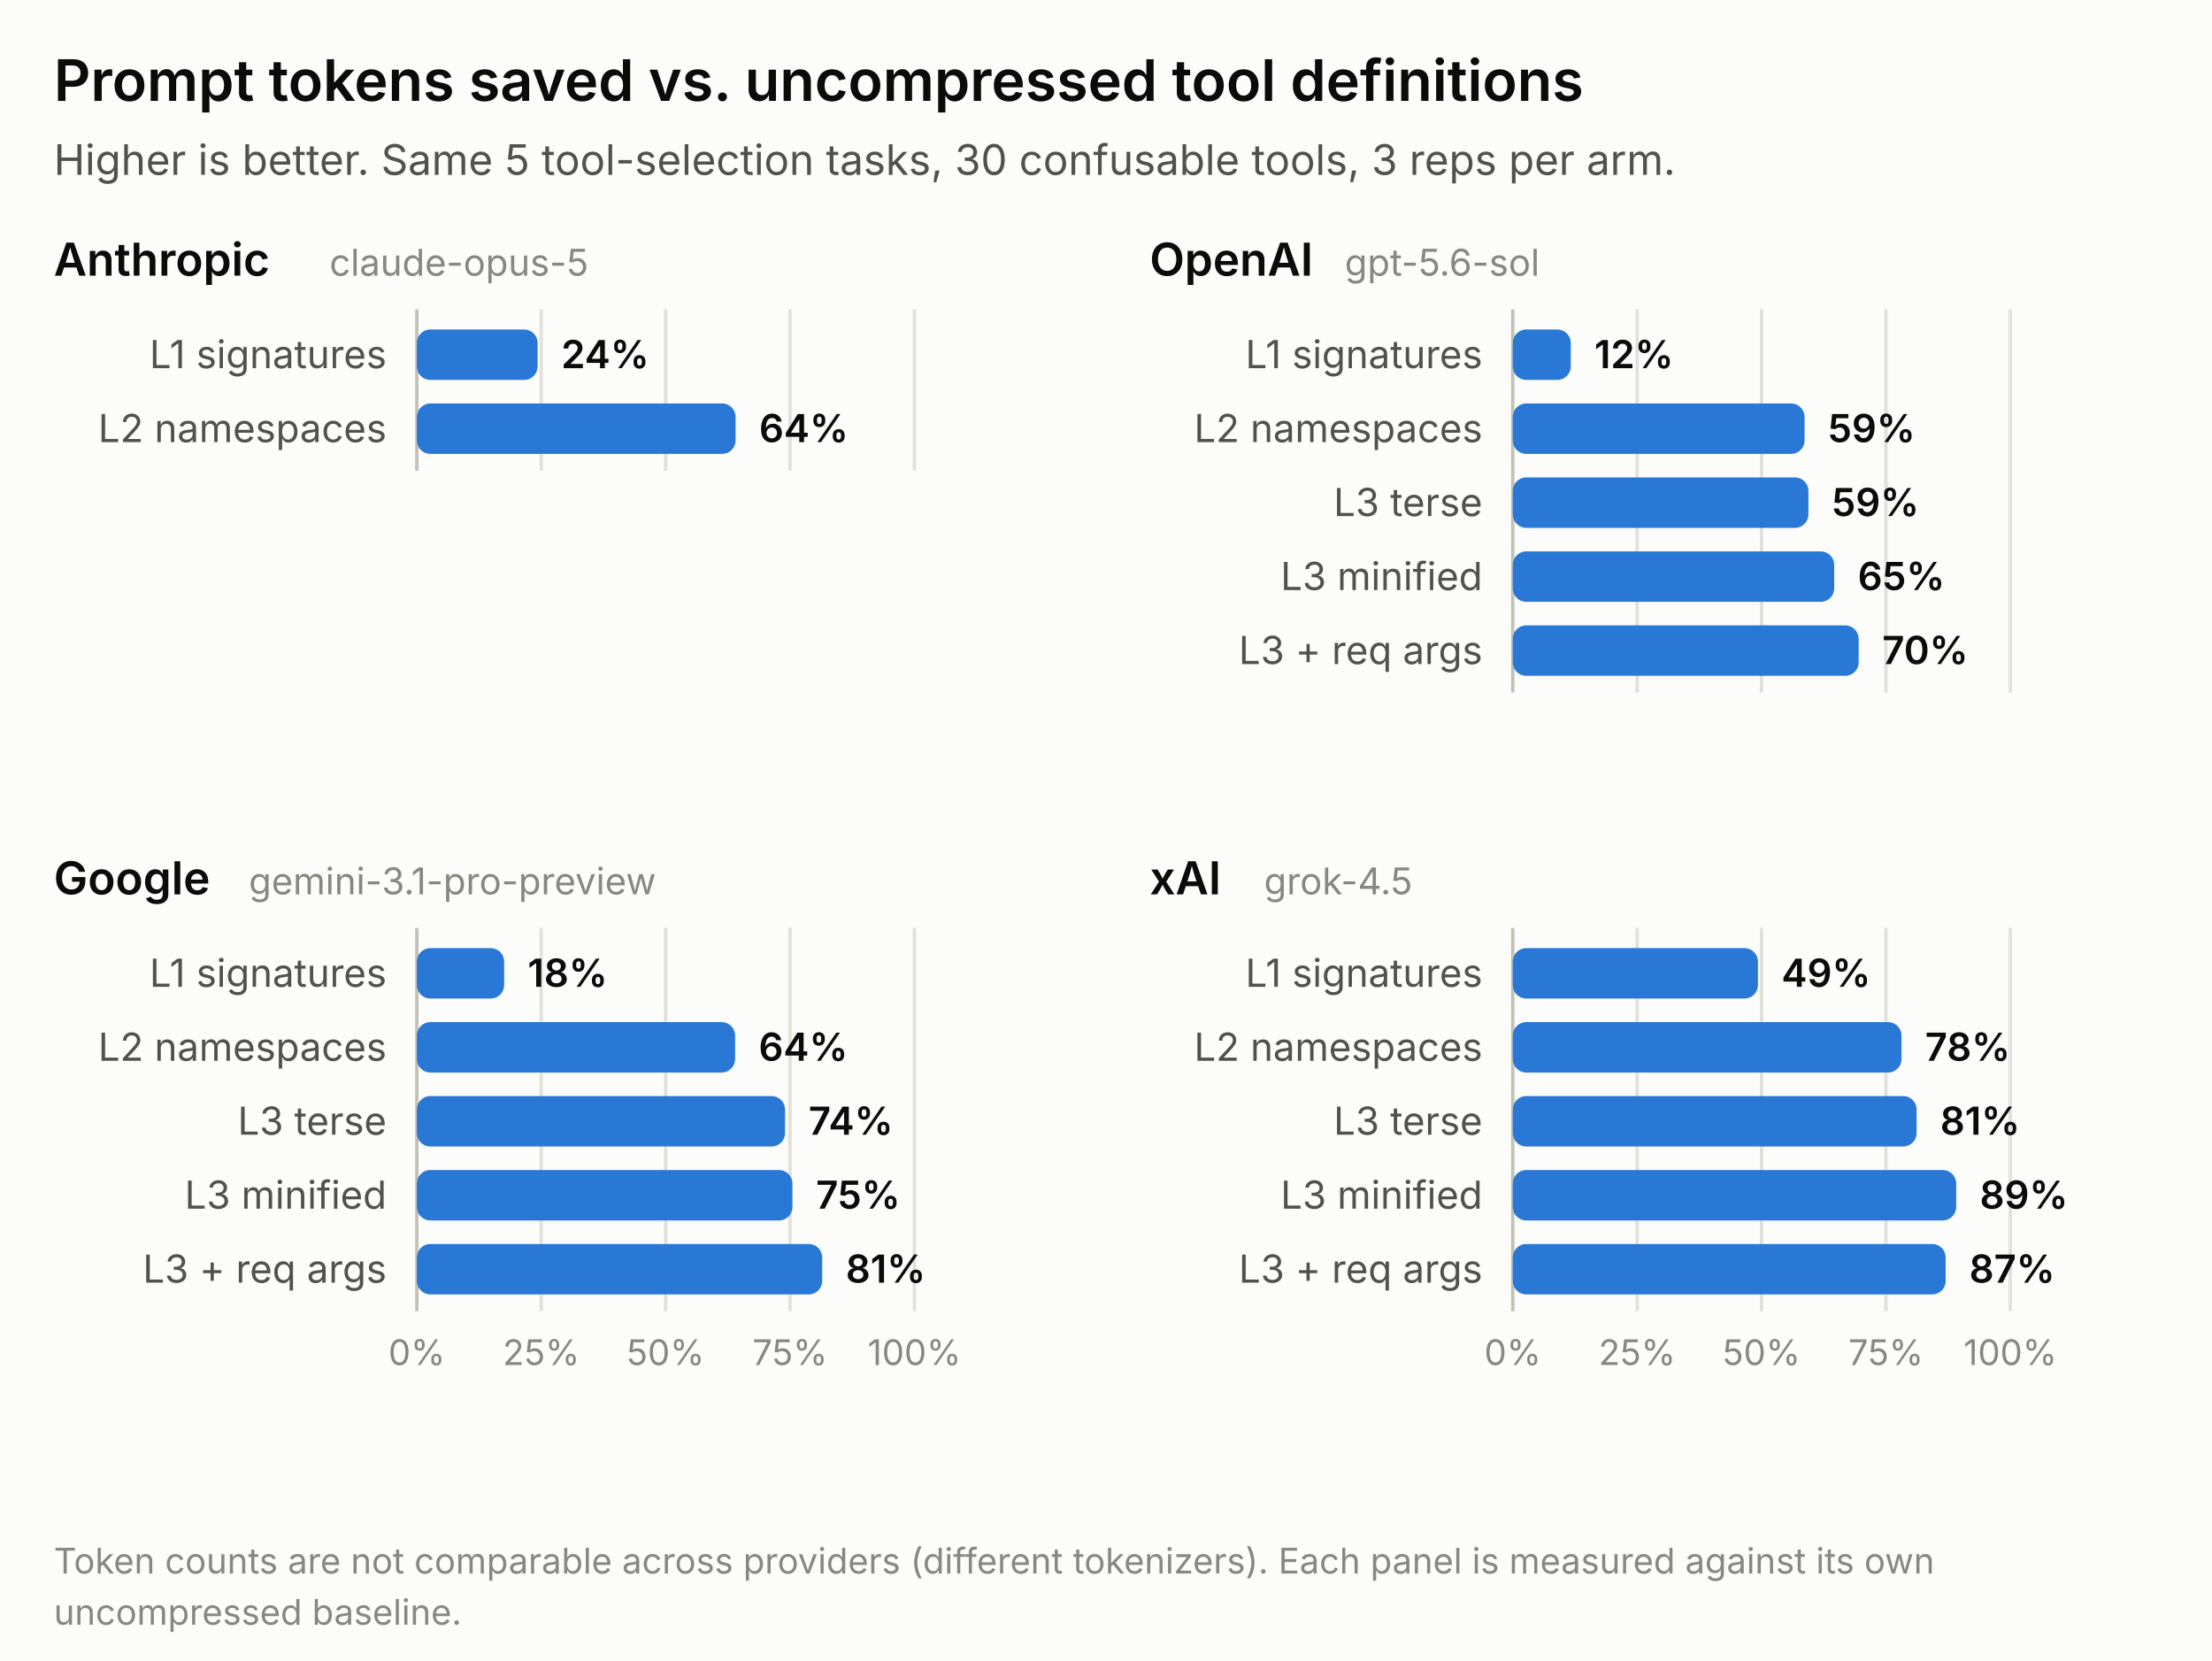
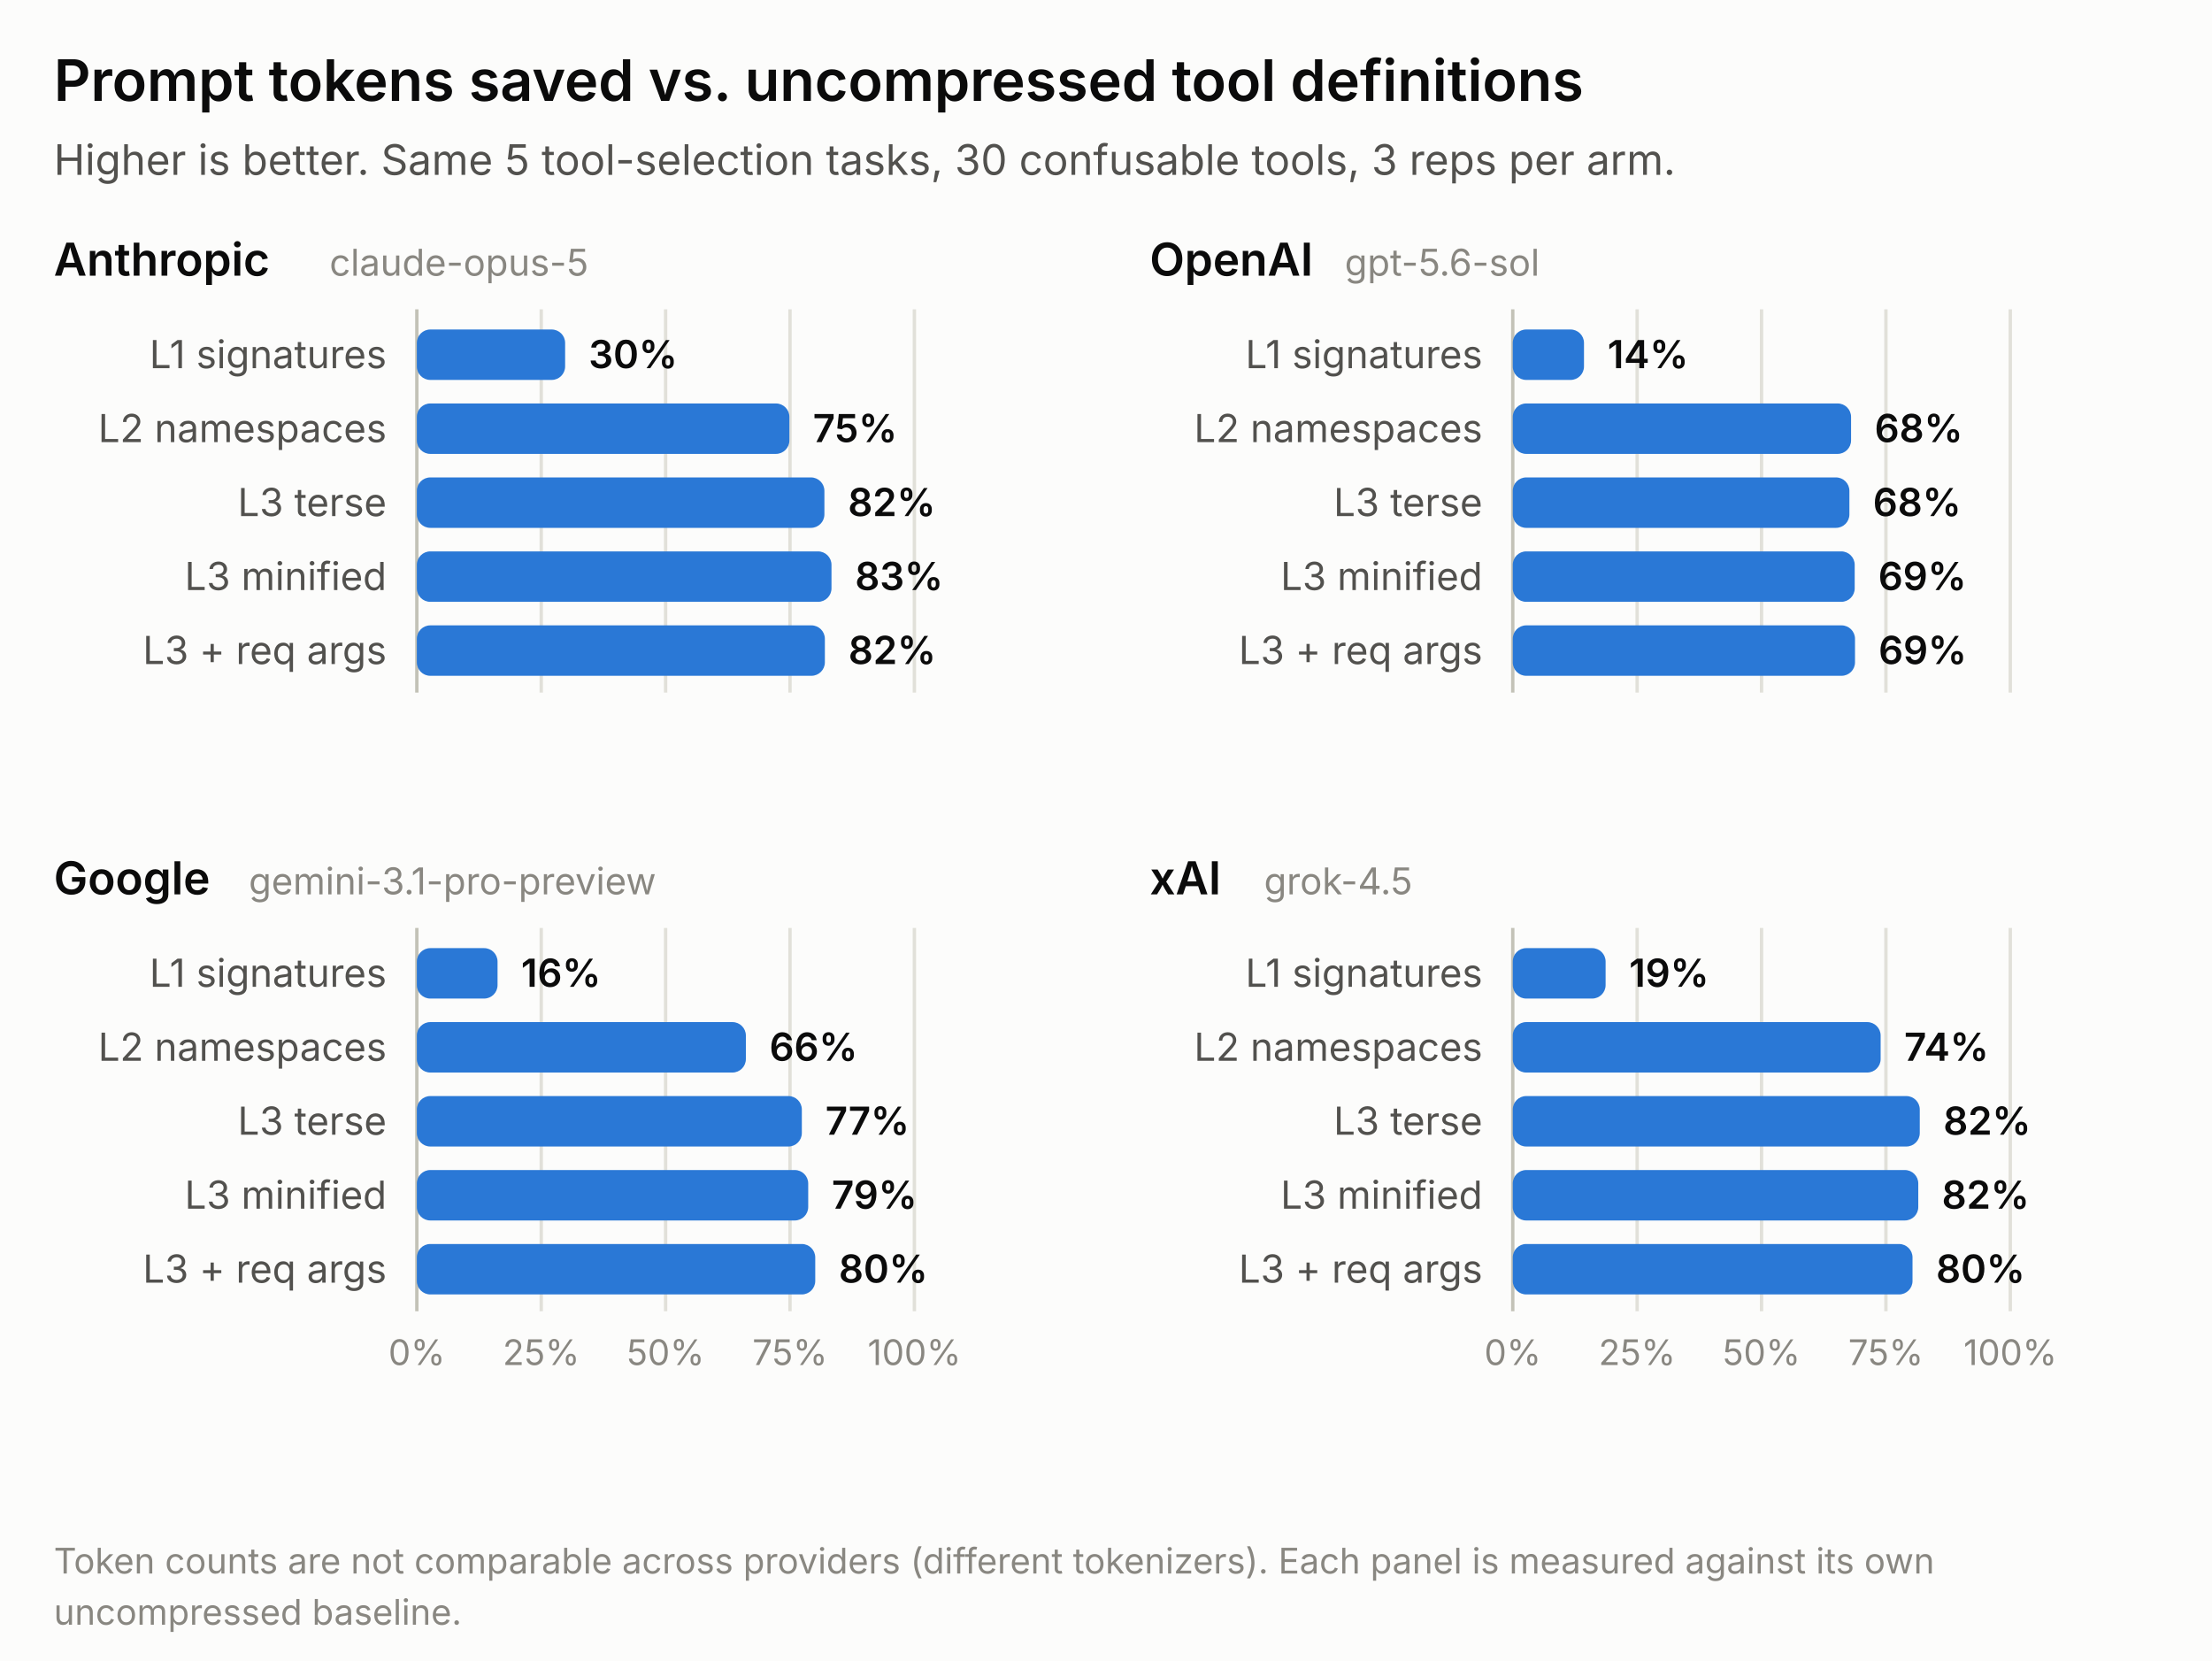
<svg xmlns="http://www.w3.org/2000/svg" width="658" height="494" viewBox="0 0 658 494" role="img" aria-label="Prompt token savings by compression level, per provider">
  <rect width="658" height="494" fill="#fcfcfb" />
  <text x="16" y="30" font-family="system-ui,-apple-system,'Segoe UI',sans-serif" font-size="17" font-weight="600" fill="#0b0b0b">Prompt tokens saved vs. uncompressed tool definitions</text>
  <text x="16" y="52" font-family="system-ui,-apple-system,'Segoe UI',sans-serif" font-size="12.5" fill="#52514e">
    <tspan x="16" dy="0">Higher is better. Same 5 tool-selection tasks, 30 confusable tools, 3 reps per arm.</tspan>
  </text>
  <text x="16" y="82" font-family="system-ui,-apple-system,'Segoe UI',sans-serif" font-size="13.5" font-weight="600" fill="#0b0b0b">Anthropic</text>
  <text x="98" y="82" font-family="system-ui,-apple-system,'Segoe UI',sans-serif" font-size="11" fill="#898781">claude-opus-5</text>
-   <line x1="124" y1="92" x2="124" y2="140" stroke="#c3c2b7" stroke-width="1" />
-   <line x1="161" y1="92" x2="161" y2="140" stroke="#e1e0d9" stroke-width="1" />
-   <line x1="198" y1="92" x2="198" y2="140" stroke="#e1e0d9" stroke-width="1" />
-   <line x1="235" y1="92" x2="235" y2="140" stroke="#e1e0d9" stroke-width="1" />
-   <line x1="272" y1="92" x2="272" y2="140" stroke="#e1e0d9" stroke-width="1" />
+   <line x1="124" y1="92" x2="124" y2="206" stroke="#c3c2b7" stroke-width="1" />
+   <line x1="161" y1="92" x2="161" y2="206" stroke="#e1e0d9" stroke-width="1" />
+   <line x1="198" y1="92" x2="198" y2="206" stroke="#e1e0d9" stroke-width="1" />
+   <line x1="235" y1="92" x2="235" y2="206" stroke="#e1e0d9" stroke-width="1" />
+   <line x1="272" y1="92" x2="272" y2="206" stroke="#e1e0d9" stroke-width="1" />
  <text x="115" y="109.5" font-family="system-ui,-apple-system,'Segoe UI',sans-serif" font-size="11.5" fill="#52514e" text-anchor="end">L1 signatures</text>
-   <rect x="124" y="98" width="35.921" height="15" rx="4" fill="#2a78d6" />
-   <text x="166.921" y="109.5" font-family="system-ui,-apple-system,'Segoe UI',sans-serif" font-size="11.5" font-weight="600" fill="#0b0b0b">24%</text>
+   <rect x="124" y="98" width="44.106" height="15" rx="4" fill="#2a78d6" />
+   <text x="175.106" y="109.5" font-family="system-ui,-apple-system,'Segoe UI',sans-serif" font-size="11.5" font-weight="600" fill="#0b0b0b">30%</text>
  <text x="115" y="131.5" font-family="system-ui,-apple-system,'Segoe UI',sans-serif" font-size="11.5" fill="#52514e" text-anchor="end">L2 namespaces</text>
-   <rect x="124" y="120" width="94.813" height="15" rx="4" fill="#2a78d6" />
-   <text x="225.813" y="131.5" font-family="system-ui,-apple-system,'Segoe UI',sans-serif" font-size="11.5" font-weight="600" fill="#0b0b0b">64%</text>
+   <rect x="124" y="120" width="110.817" height="15" rx="4" fill="#2a78d6" />
+   <text x="241.817" y="131.5" font-family="system-ui,-apple-system,'Segoe UI',sans-serif" font-size="11.5" font-weight="600" fill="#0b0b0b">75%</text>
+   <text x="115" y="153.5" font-family="system-ui,-apple-system,'Segoe UI',sans-serif" font-size="11.5" fill="#52514e" text-anchor="end">L3 terse</text>
+   <rect x="124" y="142" width="121.233" height="15" rx="4" fill="#2a78d6" />
+   <text x="252.233" y="153.5" font-family="system-ui,-apple-system,'Segoe UI',sans-serif" font-size="11.5" font-weight="600" fill="#0b0b0b">82%</text>
+   <text x="115" y="175.5" font-family="system-ui,-apple-system,'Segoe UI',sans-serif" font-size="11.5" fill="#52514e" text-anchor="end">L3 minified</text>
+   <rect x="124" y="164" width="123.342" height="15" rx="4" fill="#2a78d6" />
+   <text x="254.342" y="175.5" font-family="system-ui,-apple-system,'Segoe UI',sans-serif" font-size="11.5" font-weight="600" fill="#0b0b0b">83%</text>
+   <text x="115" y="197.5" font-family="system-ui,-apple-system,'Segoe UI',sans-serif" font-size="11.5" fill="#52514e" text-anchor="end">L3 + req args</text>
+   <rect x="124" y="186" width="121.372" height="15" rx="4" fill="#2a78d6" />
+   <text x="252.372" y="197.5" font-family="system-ui,-apple-system,'Segoe UI',sans-serif" font-size="11.5" font-weight="600" fill="#0b0b0b">82%</text>
  <text x="342" y="82" font-family="system-ui,-apple-system,'Segoe UI',sans-serif" font-size="13.5" font-weight="600" fill="#0b0b0b">OpenAI</text>
  <text x="400" y="82" font-family="system-ui,-apple-system,'Segoe UI',sans-serif" font-size="11" fill="#898781">gpt-5.6-sol</text>
  <line x1="450" y1="92" x2="450" y2="206" stroke="#c3c2b7" stroke-width="1" />
  <line x1="487" y1="92" x2="487" y2="206" stroke="#e1e0d9" stroke-width="1" />
  <line x1="524" y1="92" x2="524" y2="206" stroke="#e1e0d9" stroke-width="1" />
  <line x1="561" y1="92" x2="561" y2="206" stroke="#e1e0d9" stroke-width="1" />
  <line x1="598" y1="92" x2="598" y2="206" stroke="#e1e0d9" stroke-width="1" />
  <text x="441" y="109.5" font-family="system-ui,-apple-system,'Segoe UI',sans-serif" font-size="11.5" fill="#52514e" text-anchor="end">L1 signatures</text>
-   <rect x="450" y="98" width="17.262" height="15" rx="4" fill="#2a78d6" />
-   <text x="474.262" y="109.5" font-family="system-ui,-apple-system,'Segoe UI',sans-serif" font-size="11.5" font-weight="600" fill="#0b0b0b">12%</text>
+   <rect x="450" y="98" width="21.187" height="15" rx="4" fill="#2a78d6" />
+   <text x="478.187" y="109.5" font-family="system-ui,-apple-system,'Segoe UI',sans-serif" font-size="11.5" font-weight="600" fill="#0b0b0b">14%</text>
  <text x="441" y="131.5" font-family="system-ui,-apple-system,'Segoe UI',sans-serif" font-size="11.5" fill="#52514e" text-anchor="end">L2 namespaces</text>
-   <rect x="450" y="120" width="86.805" height="15" rx="4" fill="#2a78d6" />
-   <text x="543.805" y="131.5" font-family="system-ui,-apple-system,'Segoe UI',sans-serif" font-size="11.5" font-weight="600" fill="#0b0b0b">59%</text>
+   <rect x="450" y="120" width="100.633" height="15" rx="4" fill="#2a78d6" />
+   <text x="557.633" y="131.5" font-family="system-ui,-apple-system,'Segoe UI',sans-serif" font-size="11.5" font-weight="600" fill="#0b0b0b">68%</text>
  <text x="441" y="153.5" font-family="system-ui,-apple-system,'Segoe UI',sans-serif" font-size="11.5" fill="#52514e" text-anchor="end">L3 terse</text>
-   <rect x="450" y="142" width="87.943" height="15" rx="4" fill="#2a78d6" />
-   <text x="544.943" y="153.5" font-family="system-ui,-apple-system,'Segoe UI',sans-serif" font-size="11.5" font-weight="600" fill="#0b0b0b">59%</text>
+   <rect x="450" y="142" width="100.14" height="15" rx="4" fill="#2a78d6" />
+   <text x="557.14" y="153.5" font-family="system-ui,-apple-system,'Segoe UI',sans-serif" font-size="11.5" font-weight="600" fill="#0b0b0b">68%</text>
  <text x="441" y="175.5" font-family="system-ui,-apple-system,'Segoe UI',sans-serif" font-size="11.5" fill="#52514e" text-anchor="end">L3 minified</text>
-   <rect x="450" y="164" width="95.62" height="15" rx="4" fill="#2a78d6" />
-   <text x="552.62" y="175.5" font-family="system-ui,-apple-system,'Segoe UI',sans-serif" font-size="11.5" font-weight="600" fill="#0b0b0b">65%</text>
+   <rect x="450" y="164" width="101.715" height="15" rx="4" fill="#2a78d6" />
+   <text x="558.715" y="175.5" font-family="system-ui,-apple-system,'Segoe UI',sans-serif" font-size="11.5" font-weight="600" fill="#0b0b0b">69%</text>
  <text x="441" y="197.5" font-family="system-ui,-apple-system,'Segoe UI',sans-serif" font-size="11.5" fill="#52514e" text-anchor="end">L3 + req args</text>
-   <rect x="450" y="186" width="102.899" height="15" rx="4" fill="#2a78d6" />
-   <text x="559.899" y="197.5" font-family="system-ui,-apple-system,'Segoe UI',sans-serif" font-size="11.5" font-weight="600" fill="#0b0b0b">70%</text>
+   <rect x="450" y="186" width="101.806" height="15" rx="4" fill="#2a78d6" />
+   <text x="558.806" y="197.5" font-family="system-ui,-apple-system,'Segoe UI',sans-serif" font-size="11.5" font-weight="600" fill="#0b0b0b">69%</text>
  <text x="16" y="266" font-family="system-ui,-apple-system,'Segoe UI',sans-serif" font-size="13.5" font-weight="600" fill="#0b0b0b">Google</text>
  <text x="74" y="266" font-family="system-ui,-apple-system,'Segoe UI',sans-serif" font-size="11" fill="#898781">gemini-3.1-pro-preview</text>
  <line x1="124" y1="276" x2="124" y2="390" stroke="#c3c2b7" stroke-width="1" />
  <text x="124" y="406" font-family="system-ui,-apple-system,'Segoe UI',sans-serif" font-size="10.5" fill="#898781" text-anchor="middle">0%</text>
  <line x1="161" y1="276" x2="161" y2="390" stroke="#e1e0d9" stroke-width="1" />
  <text x="161" y="406" font-family="system-ui,-apple-system,'Segoe UI',sans-serif" font-size="10.5" fill="#898781" text-anchor="middle">25%</text>
  <line x1="198" y1="276" x2="198" y2="390" stroke="#e1e0d9" stroke-width="1" />
  <text x="198" y="406" font-family="system-ui,-apple-system,'Segoe UI',sans-serif" font-size="10.5" fill="#898781" text-anchor="middle">50%</text>
  <line x1="235" y1="276" x2="235" y2="390" stroke="#e1e0d9" stroke-width="1" />
  <text x="235" y="406" font-family="system-ui,-apple-system,'Segoe UI',sans-serif" font-size="10.5" fill="#898781" text-anchor="middle">75%</text>
  <line x1="272" y1="276" x2="272" y2="390" stroke="#e1e0d9" stroke-width="1" />
  <text x="272" y="406" font-family="system-ui,-apple-system,'Segoe UI',sans-serif" font-size="10.5" fill="#898781" text-anchor="middle">100%</text>
  <text x="115" y="293.5" font-family="system-ui,-apple-system,'Segoe UI',sans-serif" font-size="11.5" fill="#52514e" text-anchor="end">L1 signatures</text>
-   <rect x="124" y="282" width="25.969" height="15" rx="4" fill="#2a78d6" />
-   <text x="156.969" y="293.5" font-family="system-ui,-apple-system,'Segoe UI',sans-serif" font-size="11.5" font-weight="600" fill="#0b0b0b">18%</text>
+   <rect x="124" y="282" width="24.005" height="15" rx="4" fill="#2a78d6" />
+   <text x="155.005" y="293.5" font-family="system-ui,-apple-system,'Segoe UI',sans-serif" font-size="11.5" font-weight="600" fill="#0b0b0b">16%</text>
  <text x="115" y="315.5" font-family="system-ui,-apple-system,'Segoe UI',sans-serif" font-size="11.5" fill="#52514e" text-anchor="end">L2 namespaces</text>
-   <rect x="124" y="304" width="94.674" height="15" rx="4" fill="#2a78d6" />
-   <text x="225.674" y="315.5" font-family="system-ui,-apple-system,'Segoe UI',sans-serif" font-size="11.5" font-weight="600" fill="#0b0b0b">64%</text>
+   <rect x="124" y="304" width="97.875" height="15" rx="4" fill="#2a78d6" />
+   <text x="228.875" y="315.5" font-family="system-ui,-apple-system,'Segoe UI',sans-serif" font-size="11.5" font-weight="600" fill="#0b0b0b">66%</text>
  <text x="115" y="337.5" font-family="system-ui,-apple-system,'Segoe UI',sans-serif" font-size="11.5" fill="#52514e" text-anchor="end">L3 terse</text>
-   <rect x="124" y="326" width="109.526" height="15" rx="4" fill="#2a78d6" />
-   <text x="240.526" y="337.5" font-family="system-ui,-apple-system,'Segoe UI',sans-serif" font-size="11.5" font-weight="600" fill="#0b0b0b">74%</text>
+   <rect x="124" y="326" width="114.522" height="15" rx="4" fill="#2a78d6" />
+   <text x="245.522" y="337.5" font-family="system-ui,-apple-system,'Segoe UI',sans-serif" font-size="11.5" font-weight="600" fill="#0b0b0b">77%</text>
  <text x="115" y="359.5" font-family="system-ui,-apple-system,'Segoe UI',sans-serif" font-size="11.5" fill="#52514e" text-anchor="end">L3 minified</text>
-   <rect x="124" y="348" width="111.719" height="15" rx="4" fill="#2a78d6" />
-   <text x="242.719" y="359.5" font-family="system-ui,-apple-system,'Segoe UI',sans-serif" font-size="11.5" font-weight="600" fill="#0b0b0b">75%</text>
+   <rect x="124" y="348" width="116.417" height="15" rx="4" fill="#2a78d6" />
+   <text x="247.417" y="359.5" font-family="system-ui,-apple-system,'Segoe UI',sans-serif" font-size="11.5" font-weight="600" fill="#0b0b0b">79%</text>
  <text x="115" y="381.5" font-family="system-ui,-apple-system,'Segoe UI',sans-serif" font-size="11.5" fill="#52514e" text-anchor="end">L3 + req args</text>
-   <rect x="124" y="370" width="120.58" height="15" rx="4" fill="#2a78d6" />
-   <text x="251.58" y="381.5" font-family="system-ui,-apple-system,'Segoe UI',sans-serif" font-size="11.5" font-weight="600" fill="#0b0b0b">81%</text>
+   <rect x="124" y="370" width="118.509" height="15" rx="4" fill="#2a78d6" />
+   <text x="249.509" y="381.5" font-family="system-ui,-apple-system,'Segoe UI',sans-serif" font-size="11.5" font-weight="600" fill="#0b0b0b">80%</text>
  <text x="342" y="266" font-family="system-ui,-apple-system,'Segoe UI',sans-serif" font-size="13.5" font-weight="600" fill="#0b0b0b">xAI</text>
  <text x="376" y="266" font-family="system-ui,-apple-system,'Segoe UI',sans-serif" font-size="11" fill="#898781">grok-4.5</text>
  <line x1="450" y1="276" x2="450" y2="390" stroke="#c3c2b7" stroke-width="1" />
  <text x="450" y="406" font-family="system-ui,-apple-system,'Segoe UI',sans-serif" font-size="10.5" fill="#898781" text-anchor="middle">0%</text>
  <line x1="487" y1="276" x2="487" y2="390" stroke="#e1e0d9" stroke-width="1" />
  <text x="487" y="406" font-family="system-ui,-apple-system,'Segoe UI',sans-serif" font-size="10.5" fill="#898781" text-anchor="middle">25%</text>
  <line x1="524" y1="276" x2="524" y2="390" stroke="#e1e0d9" stroke-width="1" />
  <text x="524" y="406" font-family="system-ui,-apple-system,'Segoe UI',sans-serif" font-size="10.5" fill="#898781" text-anchor="middle">50%</text>
  <line x1="561" y1="276" x2="561" y2="390" stroke="#e1e0d9" stroke-width="1" />
  <text x="561" y="406" font-family="system-ui,-apple-system,'Segoe UI',sans-serif" font-size="10.5" fill="#898781" text-anchor="middle">75%</text>
  <line x1="598" y1="276" x2="598" y2="390" stroke="#e1e0d9" stroke-width="1" />
  <text x="598" y="406" font-family="system-ui,-apple-system,'Segoe UI',sans-serif" font-size="10.5" fill="#898781" text-anchor="middle">100%</text>
  <text x="441" y="293.5" font-family="system-ui,-apple-system,'Segoe UI',sans-serif" font-size="11.5" fill="#52514e" text-anchor="end">L1 signatures</text>
-   <rect x="450" y="282" width="72.928" height="15" rx="4" fill="#2a78d6" />
-   <text x="529.928" y="293.5" font-family="system-ui,-apple-system,'Segoe UI',sans-serif" font-size="11.5" font-weight="600" fill="#0b0b0b">49%</text>
+   <rect x="450" y="282" width="27.618" height="15" rx="4" fill="#2a78d6" />
+   <text x="484.618" y="293.5" font-family="system-ui,-apple-system,'Segoe UI',sans-serif" font-size="11.5" font-weight="600" fill="#0b0b0b">19%</text>
  <text x="441" y="315.5" font-family="system-ui,-apple-system,'Segoe UI',sans-serif" font-size="11.5" fill="#52514e" text-anchor="end">L2 namespaces</text>
-   <rect x="450" y="304" width="115.644" height="15" rx="4" fill="#2a78d6" />
-   <text x="572.644" y="315.5" font-family="system-ui,-apple-system,'Segoe UI',sans-serif" font-size="11.5" font-weight="600" fill="#0b0b0b">78%</text>
+   <rect x="450" y="304" width="109.432" height="15" rx="4" fill="#2a78d6" />
+   <text x="566.432" y="315.5" font-family="system-ui,-apple-system,'Segoe UI',sans-serif" font-size="11.5" font-weight="600" fill="#0b0b0b">74%</text>
  <text x="441" y="337.5" font-family="system-ui,-apple-system,'Segoe UI',sans-serif" font-size="11.5" fill="#52514e" text-anchor="end">L3 terse</text>
-   <rect x="450" y="326" width="120.133" height="15" rx="4" fill="#2a78d6" />
-   <text x="577.133" y="337.5" font-family="system-ui,-apple-system,'Segoe UI',sans-serif" font-size="11.5" font-weight="600" fill="#0b0b0b">81%</text>
+   <rect x="450" y="326" width="121.072" height="15" rx="4" fill="#2a78d6" />
+   <text x="578.072" y="337.5" font-family="system-ui,-apple-system,'Segoe UI',sans-serif" font-size="11.5" font-weight="600" fill="#0b0b0b">82%</text>
  <text x="441" y="359.5" font-family="system-ui,-apple-system,'Segoe UI',sans-serif" font-size="11.5" fill="#52514e" text-anchor="end">L3 minified</text>
-   <rect x="450" y="348" width="131.905" height="15" rx="4" fill="#2a78d6" />
-   <text x="588.905" y="359.5" font-family="system-ui,-apple-system,'Segoe UI',sans-serif" font-size="11.5" font-weight="600" fill="#0b0b0b">89%</text>
+   <rect x="450" y="348" width="120.628" height="15" rx="4" fill="#2a78d6" />
+   <text x="577.628" y="359.5" font-family="system-ui,-apple-system,'Segoe UI',sans-serif" font-size="11.5" font-weight="600" fill="#0b0b0b">82%</text>
  <text x="441" y="381.5" font-family="system-ui,-apple-system,'Segoe UI',sans-serif" font-size="11.5" fill="#52514e" text-anchor="end">L3 + req args</text>
-   <rect x="450" y="370" width="128.777" height="15" rx="4" fill="#2a78d6" />
-   <text x="585.777" y="381.5" font-family="system-ui,-apple-system,'Segoe UI',sans-serif" font-size="11.5" font-weight="600" fill="#0b0b0b">87%</text>
+   <rect x="450" y="370" width="118.913" height="15" rx="4" fill="#2a78d6" />
+   <text x="575.913" y="381.5" font-family="system-ui,-apple-system,'Segoe UI',sans-serif" font-size="11.5" font-weight="600" fill="#0b0b0b">80%</text>
  <text x="16" y="468" font-family="system-ui,-apple-system,'Segoe UI',sans-serif" font-size="10.5" fill="#898781">
    <tspan x="16" dy="0">Token counts are not comparable across providers (different tokenizers). Each panel is measured against its own</tspan>
    <tspan x="16" dy="15.225">uncompressed baseline.</tspan>
  </text>
</svg>
